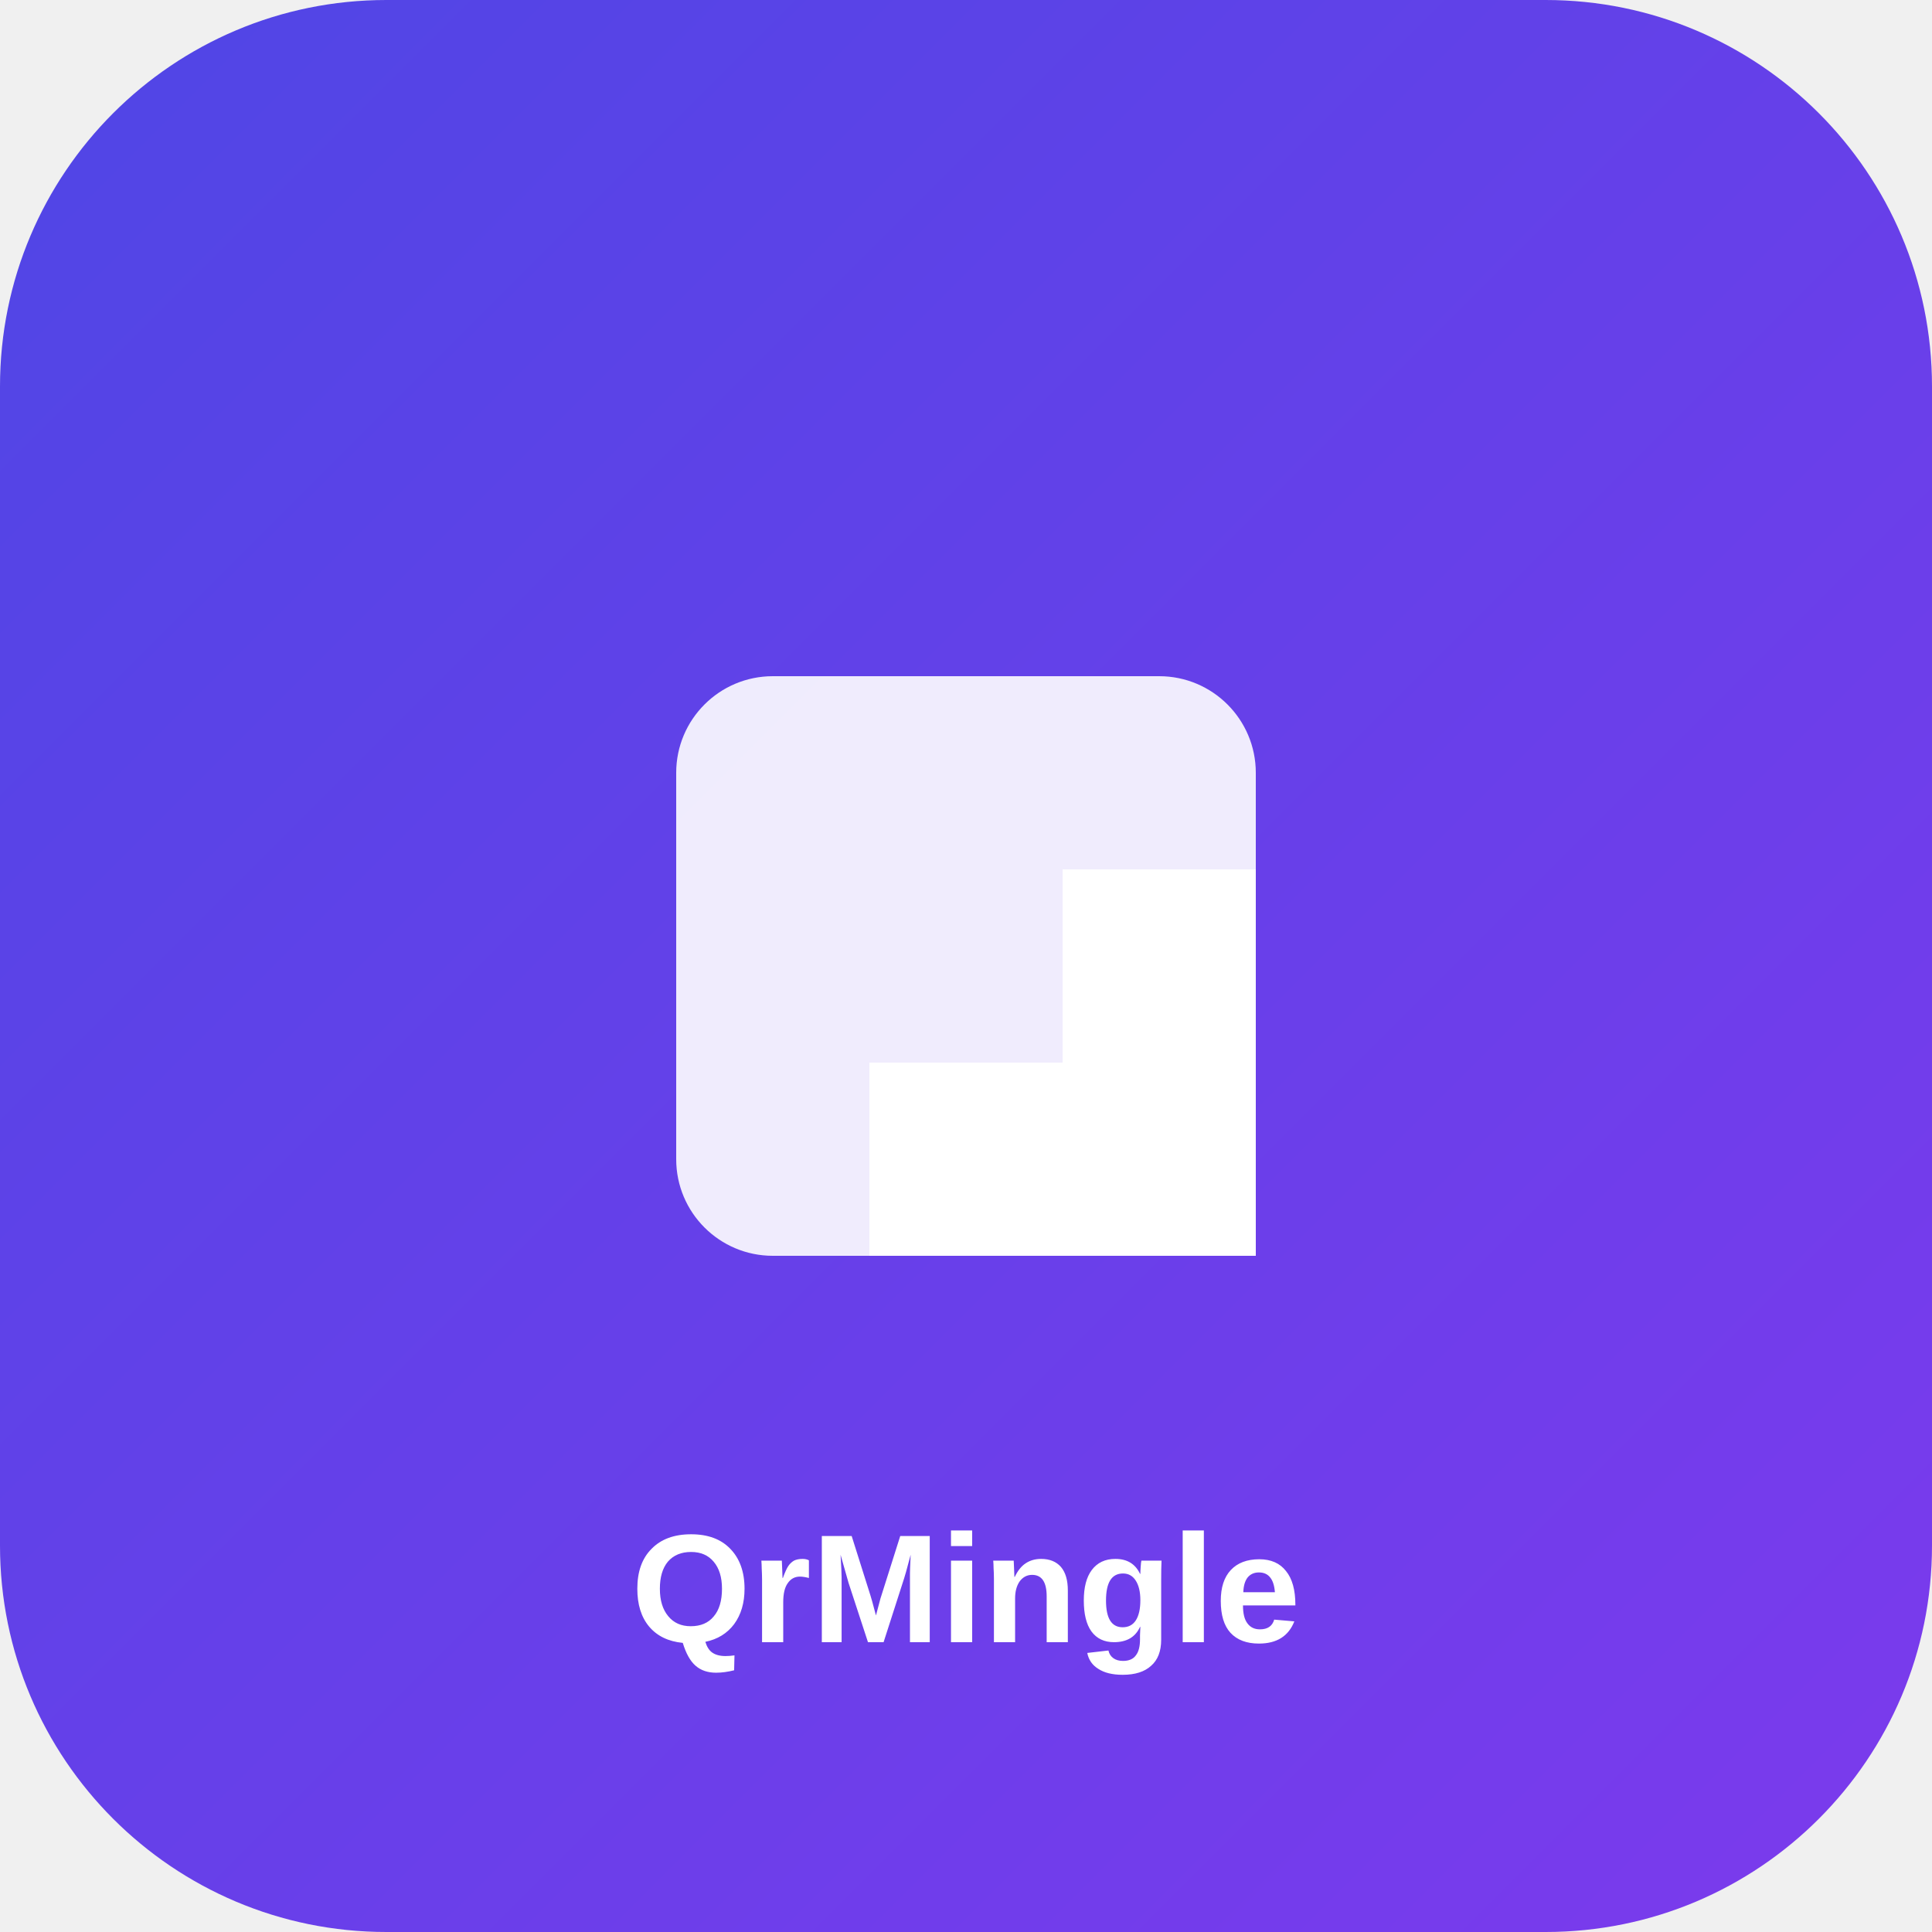
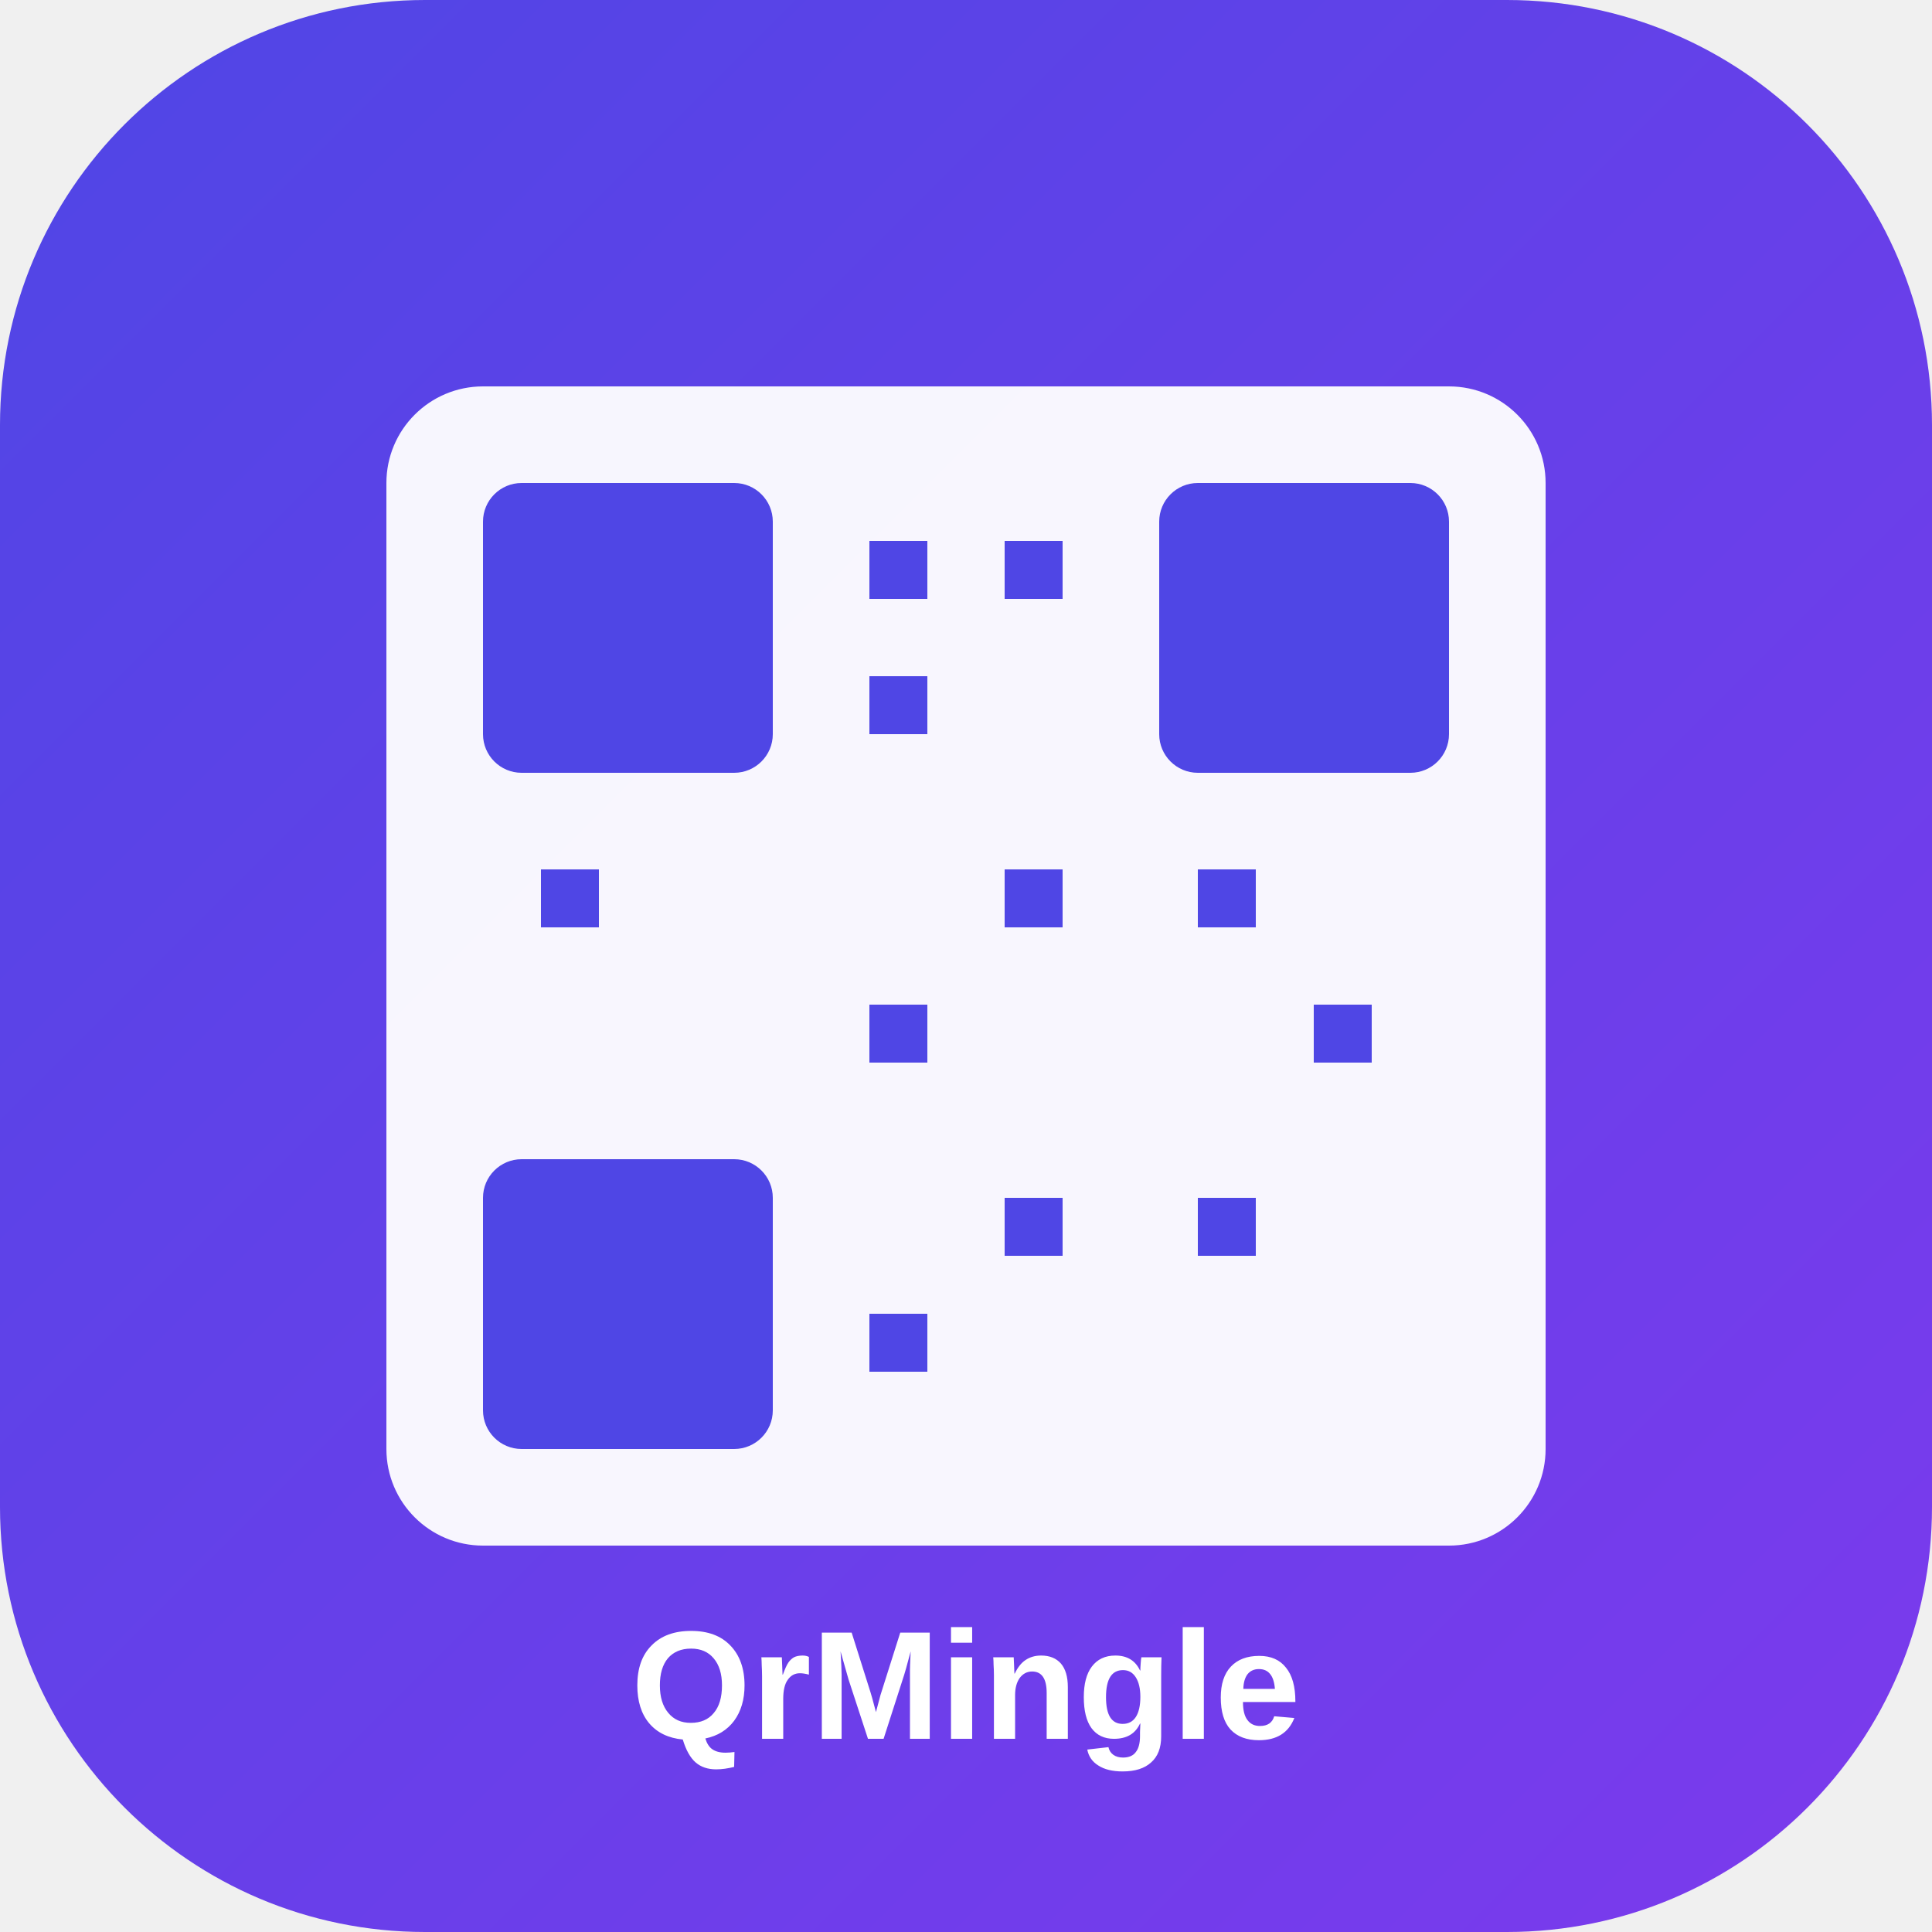
<svg xmlns="http://www.w3.org/2000/svg" width="87" height="87" viewBox="0 0 87 87">
  <defs>
-     <linearGradient id="gradient" x1="0%" y1="0%" x2="100%" y2="100%">
+     <linearGradient id="grad" x1="0%" y1="0%" x2="100%" y2="100%">
      <stop offset="0%" style="stop-color:#4F46E5;stop-opacity:1" />
      <stop offset="100%" style="stop-color:#7C3AED;stop-opacity:1" />
    </linearGradient>
  </defs>
-   <rect width="87" height="87" rx="17.4" fill="url(#gradient)" />
+   <rect width="87" height="87" rx="19.14" fill="url(#grad)" />
  <g transform="translate(17.4, 17.4)">
-     <rect x="13.05" y="13.05" width="26.1" height="26.1" rx="4.35" fill="white" opacity="0.9" />
-     <rect x="30.45" y="21.75" width="8.7" height="8.7" fill="white" />
-     <rect x="21.75" y="30.45" width="8.7" height="8.7" fill="white" />
-     <rect x="30.45" y="30.45" width="8.7" height="8.7" fill="white" />
+     <rect x="0" y="0" width="52.2" height="52.2" rx="4.35" fill="white" fill-opacity="0.95" />
+     <rect x="4.35" y="4.35" width="13.05" height="13.05" rx="1.74" fill="#4F46E5" />
+     <rect x="34.8" y="4.35" width="13.05" height="13.05" rx="1.74" fill="#4F46E5" />
+     <rect x="4.35" y="34.8" width="13.05" height="13.05" rx="1.74" fill="#4F46E5" />
+     <rect x="21.75" y="6.96" width="2.61" height="2.61" fill="#4F46E5" />
+     <rect x="27.84" y="6.96" width="2.61" height="2.61" fill="#4F46E5" />
+     <rect x="21.75" y="13.05" width="2.61" height="2.61" fill="#4F46E5" />
+     <rect x="27.84" y="21.75" width="2.61" height="2.61" fill="#4F46E5" />
+     <rect x="6.96" y="21.75" width="2.61" height="2.61" fill="#4F46E5" />
+     <rect x="36.54" y="21.75" width="2.61" height="2.61" fill="#4F46E5" />
+     <rect x="21.75" y="27.84" width="2.61" height="2.61" fill="#4F46E5" />
+     <rect x="27.84" y="36.54" width="2.61" height="2.61" fill="#4F46E5" />
+     <rect x="36.54" y="36.54" width="2.61" height="2.61" fill="#4F46E5" />
+     <rect x="41.76" y="27.84" width="2.61" height="2.61" fill="#4F46E5" />
+     <rect x="21.75" y="41.76" width="2.61" height="2.61" fill="#4F46E5" />
  </g>
-   <text x="43.5" y="73.95" text-anchor="middle" font-family="Arial, sans-serif" font-size="6.96" font-weight="bold" fill="white">QrMingle</text>
+   <text x="43.5" y="78.3" text-anchor="middle" font-family="-apple-system, BlinkMacSystemFont, Arial" font-size="6.96" font-weight="600" fill="white">QrMingle</text>
</svg>
